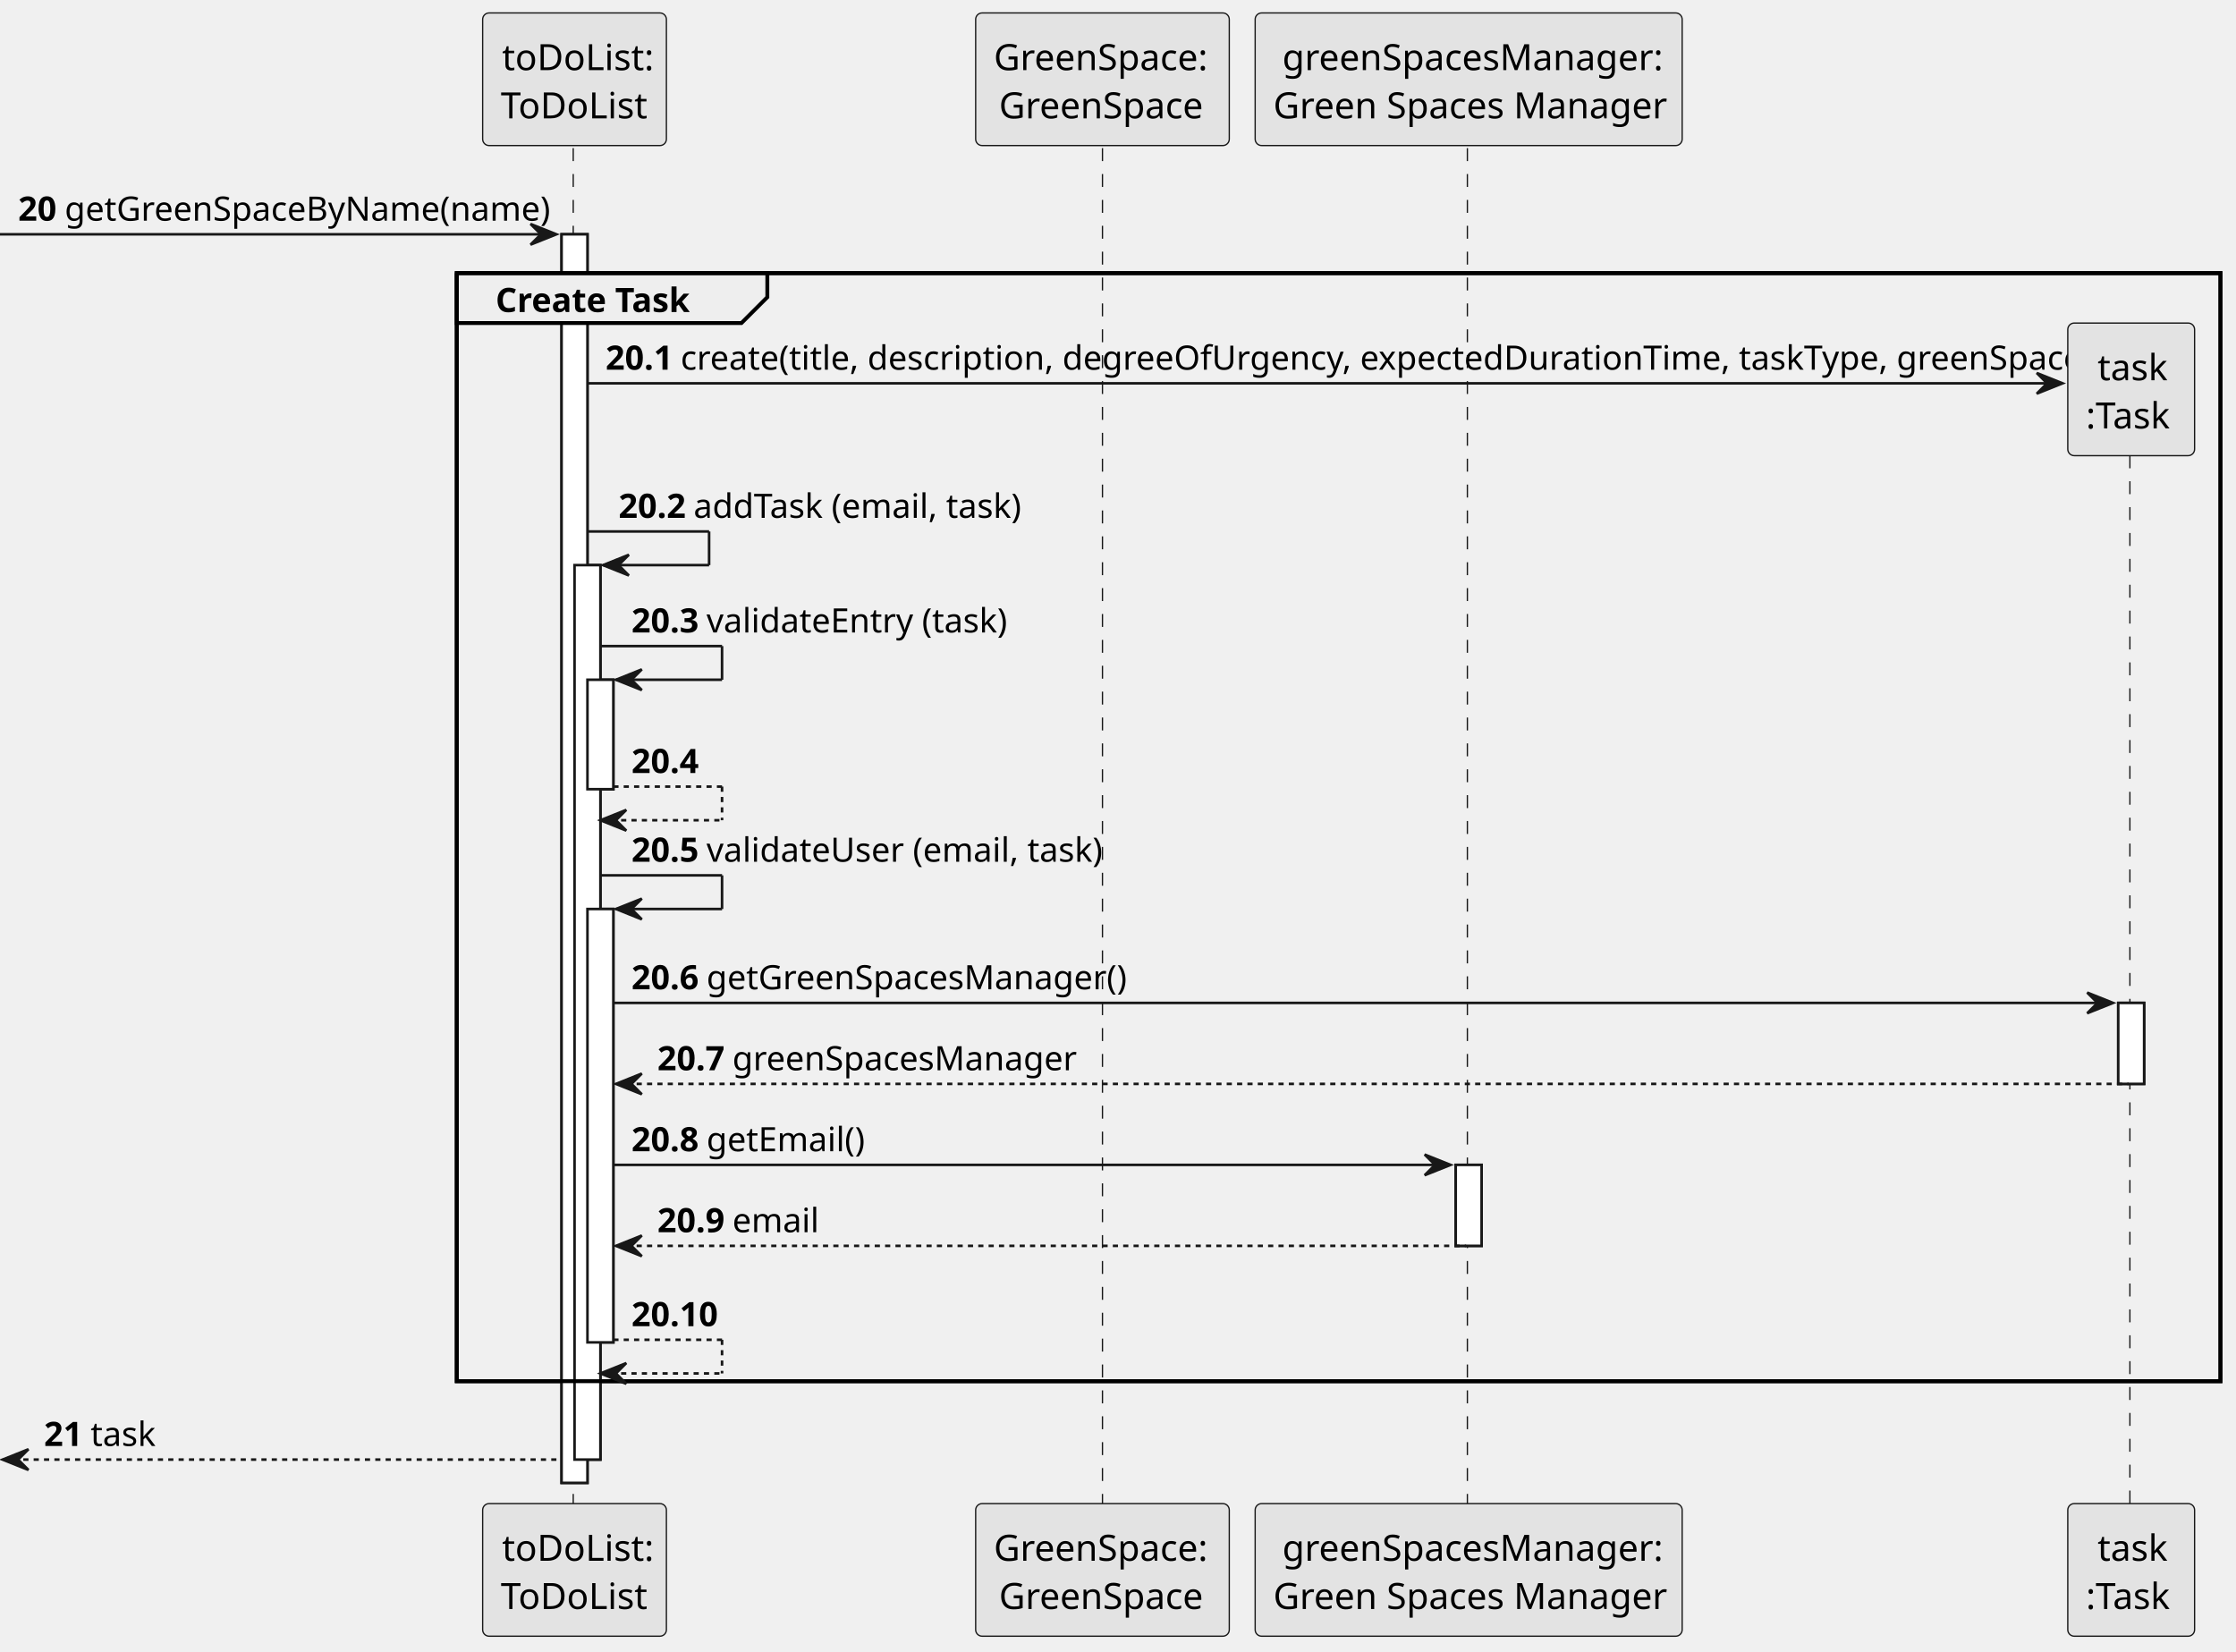
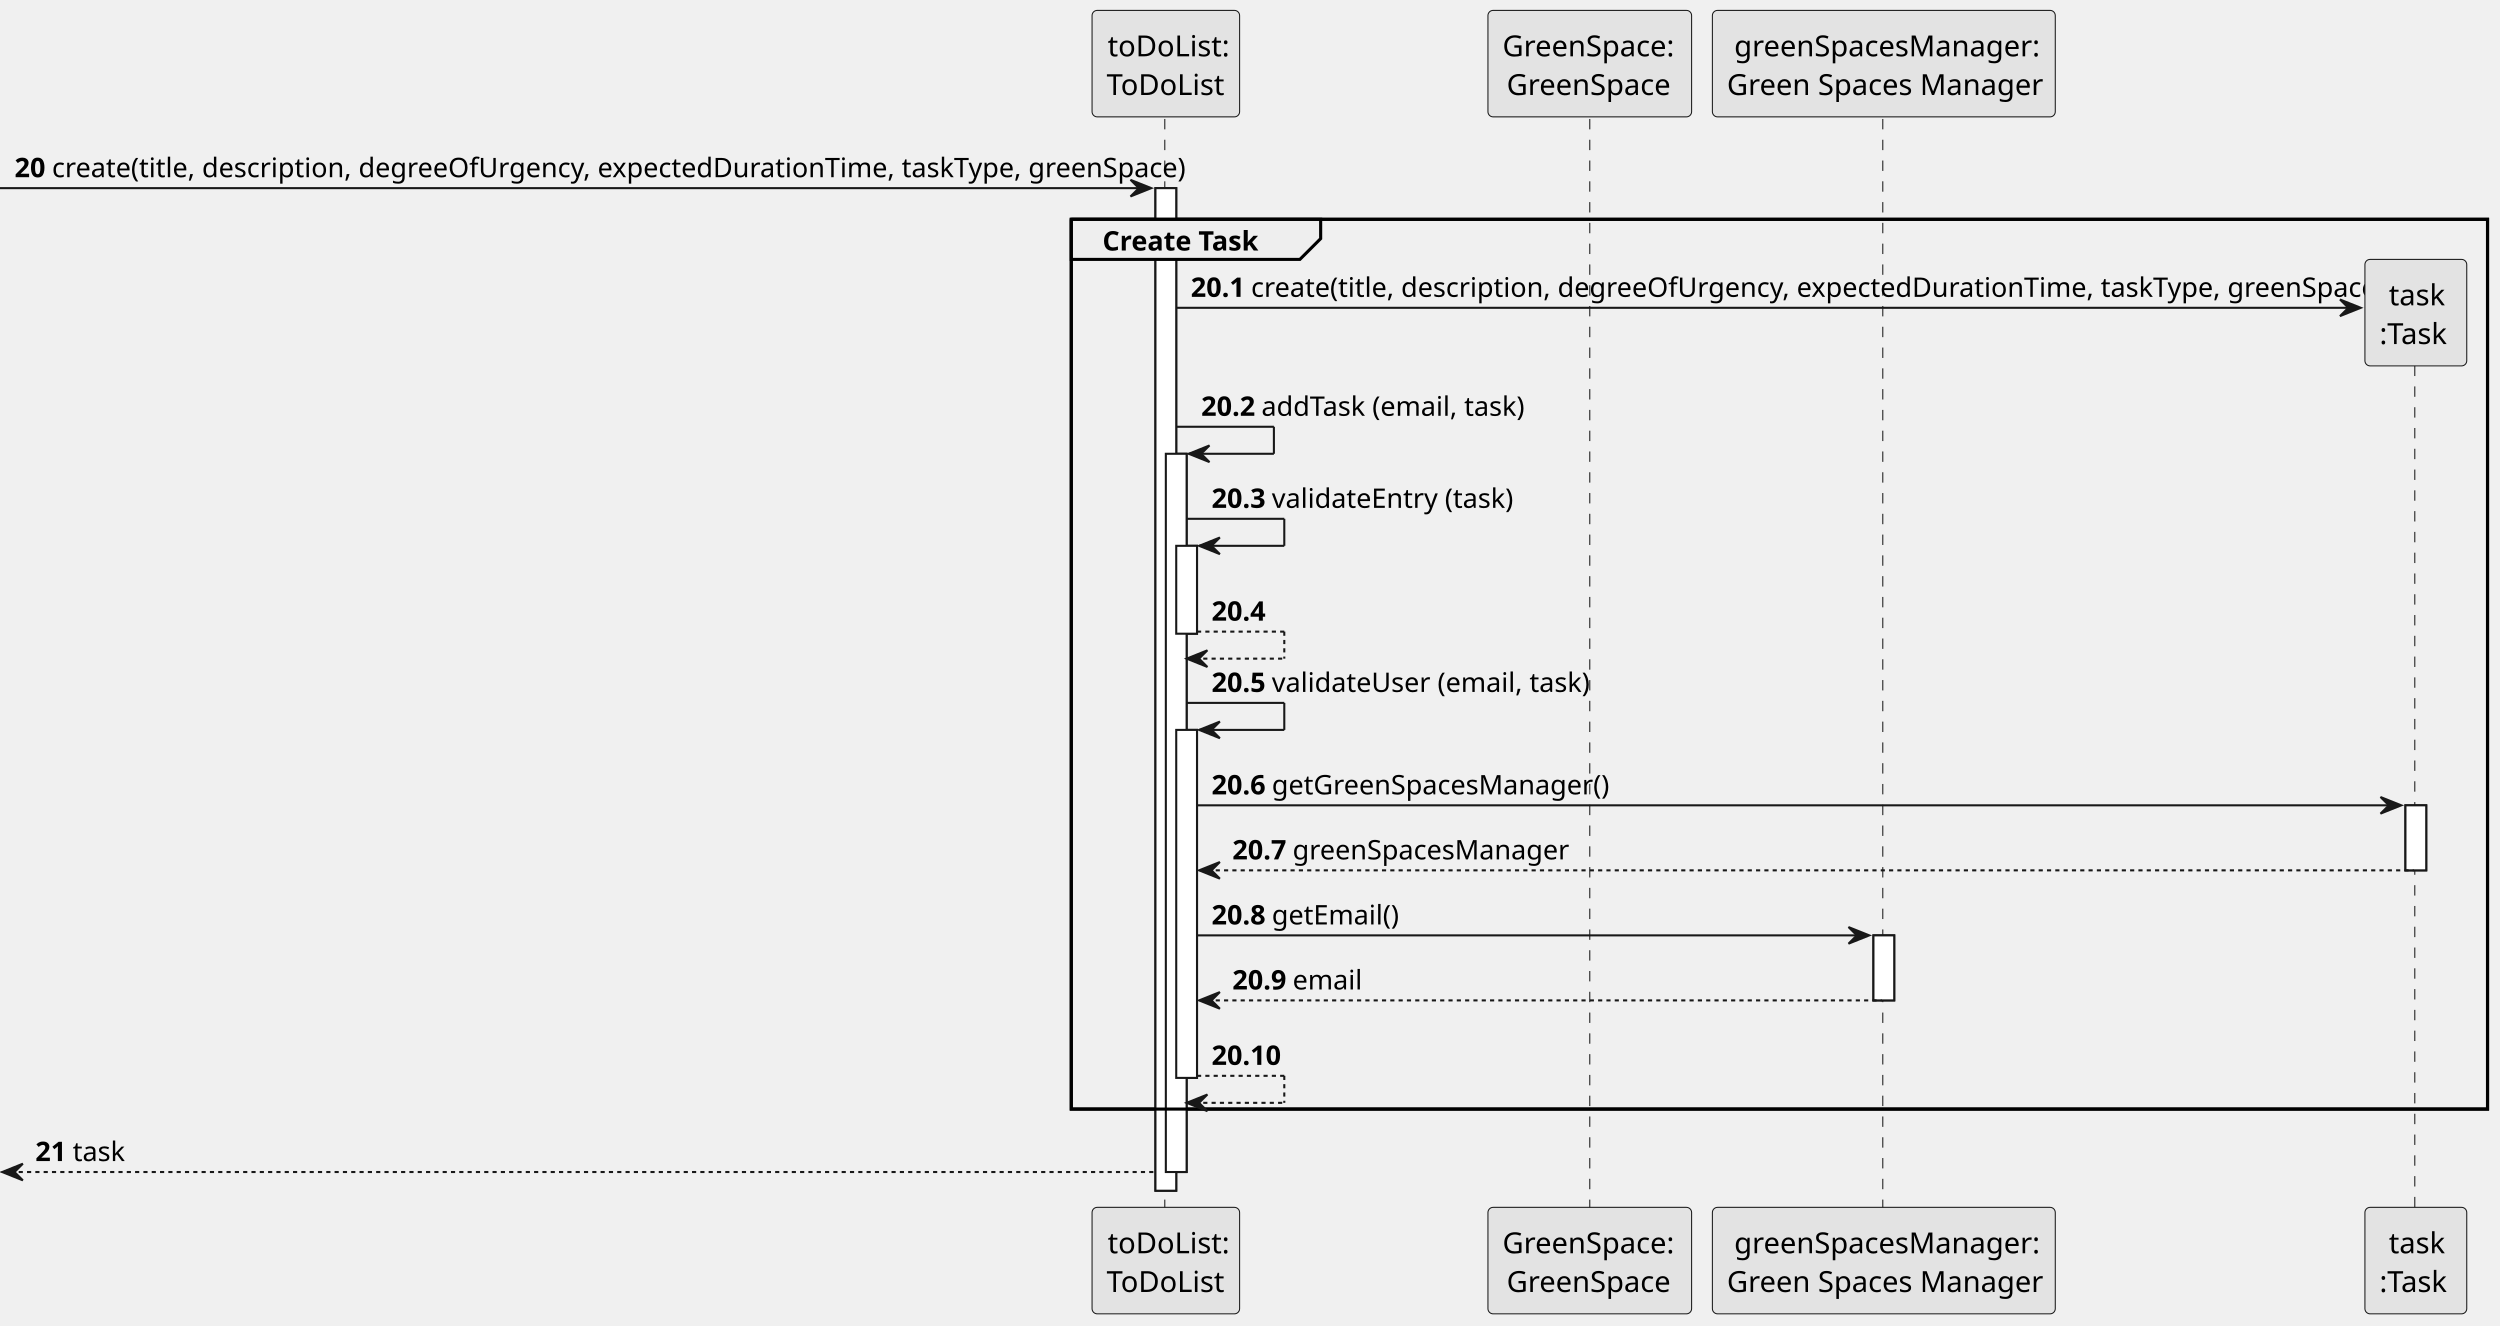
- <svg xmlns="http://www.w3.org/2000/svg" contentStyleType="text/css" height="638px" preserveAspectRatio="none" style="width:864px;height:638px;background:#FFFFFF;" version="1.1" viewBox="0 0 864 638" width="864px" zoomAndPan="magnify">
+ <svg xmlns="http://www.w3.org/2000/svg" contentStyleType="text/css" height="638px" preserveAspectRatio="none" style="width:1203px;height:638px;background:#FFFFFF;" version="1.1" viewBox="0 0 1203 638" width="1203px" zoomAndPan="magnify">
  <defs />
  <g>
-     <rect fill="#FFFFFF" height="482.443" style="stroke:#181818;stroke-width:1.0;" width="10" x="217" y="90.533" />
-     <rect fill="#FFFFFF" height="345.619" style="stroke:#181818;stroke-width:1.0;" width="10" x="222" y="218.357" />
-     <rect fill="#FFFFFF" height="42.291" style="stroke:#181818;stroke-width:1.0;" width="10" x="227" y="262.648" />
-     <rect fill="#FFFFFF" height="167.455" style="stroke:#181818;stroke-width:1.0;" width="10" x="227" y="351.231" />
-     <rect fill="#FFFFFF" height="31.291" style="stroke:#181818;stroke-width:1.0;" width="10" x="562.5" y="450.103" />
-     <rect fill="#FFFFFF" height="31.291" style="stroke:#181818;stroke-width:1.0;" width="10" x="818.5" y="387.522" />
-     <rect fill="none" height="428.152" style="stroke:#000000;stroke-width:1.5;" width="681.5" x="176.5" y="105.533" />
-     <line style="stroke:#181818;stroke-width:0.5;stroke-dasharray:5.0,5.0;" x1="221.5" x2="221.5" y1="57.242" y2="581.977" />
-     <line style="stroke:#181818;stroke-width:0.5;stroke-dasharray:5.0,5.0;" x1="426" x2="426" y1="57.242" y2="581.977" />
-     <line style="stroke:#181818;stroke-width:0.5;stroke-dasharray:5.0,5.0;" x1="567" x2="567" y1="57.242" y2="581.977" />
-     <line style="stroke:#181818;stroke-width:0.5;stroke-dasharray:5.0,5.0;" x1="823" x2="823" y1="165.945" y2="581.977" />
-     <rect fill="#E3E3E3" height="51.242" rx="2.5" ry="2.5" style="stroke:#181818;stroke-width:0.5;" width="71" x="186.5" y="5" />
-     <text fill="#000000" font-family="sans-serif" font-size="14" lengthAdjust="spacing" textLength="56" x="194" y="27.107">toDoList:</text>
-     <text fill="#000000" font-family="sans-serif" font-size="14" lengthAdjust="spacing" textLength="57" x="193.5" y="45.728">ToDoList</text>
-     <rect fill="#E3E3E3" height="51.242" rx="2.5" ry="2.5" style="stroke:#181818;stroke-width:0.5;" width="71" x="186.5" y="580.977" />
-     <text fill="#000000" font-family="sans-serif" font-size="14" lengthAdjust="spacing" textLength="56" x="194" y="603.084">toDoList:</text>
-     <text fill="#000000" font-family="sans-serif" font-size="14" lengthAdjust="spacing" textLength="57" x="193.5" y="621.705">ToDoList</text>
-     <rect fill="#E3E3E3" height="51.242" rx="2.5" ry="2.5" style="stroke:#181818;stroke-width:0.5;" width="98" x="377" y="5" />
-     <text fill="#000000" font-family="sans-serif" font-size="14" lengthAdjust="spacing" textLength="84" x="384" y="27.107">GreenSpace:</text>
-     <text fill="#000000" font-family="sans-serif" font-size="14" lengthAdjust="spacing" textLength="80" x="386" y="45.728">GreenSpace</text>
-     <rect fill="#E3E3E3" height="51.242" rx="2.5" ry="2.5" style="stroke:#181818;stroke-width:0.5;" width="98" x="377" y="580.977" />
-     <text fill="#000000" font-family="sans-serif" font-size="14" lengthAdjust="spacing" textLength="84" x="384" y="603.084">GreenSpace:</text>
-     <text fill="#000000" font-family="sans-serif" font-size="14" lengthAdjust="spacing" textLength="80" x="386" y="621.705">GreenSpace</text>
-     <rect fill="#E3E3E3" height="51.242" rx="2.5" ry="2.5" style="stroke:#181818;stroke-width:0.5;" width="165" x="485" y="5" />
-     <text fill="#000000" font-family="sans-serif" font-size="14" lengthAdjust="spacing" textLength="144" x="495.5" y="27.107">greenSpacesManager:</text>
-     <text fill="#000000" font-family="sans-serif" font-size="14" lengthAdjust="spacing" textLength="151" x="492" y="45.728">Green Spaces Manager</text>
-     <rect fill="#E3E3E3" height="51.242" rx="2.5" ry="2.5" style="stroke:#181818;stroke-width:0.5;" width="165" x="485" y="580.977" />
-     <text fill="#000000" font-family="sans-serif" font-size="14" lengthAdjust="spacing" textLength="144" x="495.5" y="603.084">greenSpacesManager:</text>
-     <text fill="#000000" font-family="sans-serif" font-size="14" lengthAdjust="spacing" textLength="151" x="492" y="621.705">Green Spaces Manager</text>
-     <rect fill="#E3E3E3" height="51.242" rx="2.5" ry="2.5" style="stroke:#181818;stroke-width:0.5;" width="49" x="799" y="580.977" />
-     <text fill="#000000" font-family="sans-serif" font-size="14" lengthAdjust="spacing" textLength="26" x="810.5" y="603.084">task</text>
-     <text fill="#000000" font-family="sans-serif" font-size="14" lengthAdjust="spacing" textLength="35" x="806" y="621.705">:Task</text>
-     <rect fill="#FFFFFF" height="482.443" style="stroke:#181818;stroke-width:1.0;" width="10" x="217" y="90.533" />
-     <rect fill="#FFFFFF" height="345.619" style="stroke:#181818;stroke-width:1.0;" width="10" x="222" y="218.357" />
-     <rect fill="#FFFFFF" height="42.291" style="stroke:#181818;stroke-width:1.0;" width="10" x="227" y="262.648" />
-     <rect fill="#FFFFFF" height="167.455" style="stroke:#181818;stroke-width:1.0;" width="10" x="227" y="351.231" />
-     <rect fill="#FFFFFF" height="31.291" style="stroke:#181818;stroke-width:1.0;" width="10" x="562.5" y="450.103" />
-     <rect fill="#FFFFFF" height="31.291" style="stroke:#181818;stroke-width:1.0;" width="10" x="818.5" y="387.522" />
-     <polygon fill="#181818" points="205,86.533,215,90.533,205,94.533,209,90.533" style="stroke:#181818;stroke-width:1.0;" />
-     <line style="stroke:#181818;stroke-width:1.0;" x1="0" x2="211" y1="90.533" y2="90.533" />
+     <rect fill="#FFFFFF" height="482.443" style="stroke:#181818;stroke-width:1.0;" width="10" x="556" y="90.533" />
+     <rect fill="#FFFFFF" height="345.619" style="stroke:#181818;stroke-width:1.0;" width="10" x="561" y="218.357" />
+     <rect fill="#FFFFFF" height="42.291" style="stroke:#181818;stroke-width:1.0;" width="10" x="566" y="262.648" />
+     <rect fill="#FFFFFF" height="167.455" style="stroke:#181818;stroke-width:1.0;" width="10" x="566" y="351.231" />
+     <rect fill="#FFFFFF" height="31.291" style="stroke:#181818;stroke-width:1.0;" width="10" x="901.5" y="450.103" />
+     <rect fill="#FFFFFF" height="31.291" style="stroke:#181818;stroke-width:1.0;" width="10" x="1157.5" y="387.522" />
+     <rect fill="none" height="428.152" style="stroke:#000000;stroke-width:1.5;" width="681.5" x="515.5" y="105.533" />
+     <line style="stroke:#181818;stroke-width:0.5;stroke-dasharray:5.0,5.0;" x1="560.5" x2="560.5" y1="57.242" y2="581.977" />
+     <line style="stroke:#181818;stroke-width:0.5;stroke-dasharray:5.0,5.0;" x1="765" x2="765" y1="57.242" y2="581.977" />
+     <line style="stroke:#181818;stroke-width:0.5;stroke-dasharray:5.0,5.0;" x1="906" x2="906" y1="57.242" y2="581.977" />
+     <line style="stroke:#181818;stroke-width:0.5;stroke-dasharray:5.0,5.0;" x1="1162" x2="1162" y1="165.945" y2="581.977" />
+     <rect fill="#E3E3E3" height="51.242" rx="2.5" ry="2.5" style="stroke:#181818;stroke-width:0.5;" width="71" x="525.5" y="5" />
+     <text fill="#000000" font-family="sans-serif" font-size="14" lengthAdjust="spacing" textLength="56" x="533" y="27.107">toDoList:</text>
+     <text fill="#000000" font-family="sans-serif" font-size="14" lengthAdjust="spacing" textLength="57" x="532.5" y="45.728">ToDoList</text>
+     <rect fill="#E3E3E3" height="51.242" rx="2.5" ry="2.5" style="stroke:#181818;stroke-width:0.5;" width="71" x="525.5" y="580.977" />
+     <text fill="#000000" font-family="sans-serif" font-size="14" lengthAdjust="spacing" textLength="56" x="533" y="603.084">toDoList:</text>
+     <text fill="#000000" font-family="sans-serif" font-size="14" lengthAdjust="spacing" textLength="57" x="532.5" y="621.705">ToDoList</text>
+     <rect fill="#E3E3E3" height="51.242" rx="2.5" ry="2.5" style="stroke:#181818;stroke-width:0.5;" width="98" x="716" y="5" />
+     <text fill="#000000" font-family="sans-serif" font-size="14" lengthAdjust="spacing" textLength="84" x="723" y="27.107">GreenSpace:</text>
+     <text fill="#000000" font-family="sans-serif" font-size="14" lengthAdjust="spacing" textLength="80" x="725" y="45.728">GreenSpace</text>
+     <rect fill="#E3E3E3" height="51.242" rx="2.5" ry="2.5" style="stroke:#181818;stroke-width:0.5;" width="98" x="716" y="580.977" />
+     <text fill="#000000" font-family="sans-serif" font-size="14" lengthAdjust="spacing" textLength="84" x="723" y="603.084">GreenSpace:</text>
+     <text fill="#000000" font-family="sans-serif" font-size="14" lengthAdjust="spacing" textLength="80" x="725" y="621.705">GreenSpace</text>
+     <rect fill="#E3E3E3" height="51.242" rx="2.5" ry="2.5" style="stroke:#181818;stroke-width:0.5;" width="165" x="824" y="5" />
+     <text fill="#000000" font-family="sans-serif" font-size="14" lengthAdjust="spacing" textLength="144" x="834.5" y="27.107">greenSpacesManager:</text>
+     <text fill="#000000" font-family="sans-serif" font-size="14" lengthAdjust="spacing" textLength="151" x="831" y="45.728">Green Spaces Manager</text>
+     <rect fill="#E3E3E3" height="51.242" rx="2.5" ry="2.5" style="stroke:#181818;stroke-width:0.5;" width="165" x="824" y="580.977" />
+     <text fill="#000000" font-family="sans-serif" font-size="14" lengthAdjust="spacing" textLength="144" x="834.5" y="603.084">greenSpacesManager:</text>
+     <text fill="#000000" font-family="sans-serif" font-size="14" lengthAdjust="spacing" textLength="151" x="831" y="621.705">Green Spaces Manager</text>
+     <rect fill="#E3E3E3" height="51.242" rx="2.5" ry="2.5" style="stroke:#181818;stroke-width:0.5;" width="49" x="1138" y="580.977" />
+     <text fill="#000000" font-family="sans-serif" font-size="14" lengthAdjust="spacing" textLength="26" x="1149.5" y="603.084">task</text>
+     <text fill="#000000" font-family="sans-serif" font-size="14" lengthAdjust="spacing" textLength="35" x="1145" y="621.705">:Task</text>
+     <rect fill="#FFFFFF" height="482.443" style="stroke:#181818;stroke-width:1.0;" width="10" x="556" y="90.533" />
+     <rect fill="#FFFFFF" height="345.619" style="stroke:#181818;stroke-width:1.0;" width="10" x="561" y="218.357" />
+     <rect fill="#FFFFFF" height="42.291" style="stroke:#181818;stroke-width:1.0;" width="10" x="566" y="262.648" />
+     <rect fill="#FFFFFF" height="167.455" style="stroke:#181818;stroke-width:1.0;" width="10" x="566" y="351.231" />
+     <rect fill="#FFFFFF" height="31.291" style="stroke:#181818;stroke-width:1.0;" width="10" x="901.5" y="450.103" />
+     <rect fill="#FFFFFF" height="31.291" style="stroke:#181818;stroke-width:1.0;" width="10" x="1157.5" y="387.522" />
+     <polygon fill="#181818" points="544,86.533,554,90.533,544,94.533,548,90.533" style="stroke:#181818;stroke-width:1.0;" />
+     <line style="stroke:#181818;stroke-width:1.0;" x1="0" x2="550" y1="90.533" y2="90.533" />
    <text fill="#000000" font-family="sans-serif" font-size="13" font-weight="bold" lengthAdjust="spacing" textLength="14" x="7" y="85.27">20</text>
-     <text fill="#000000" font-family="sans-serif" font-size="13" lengthAdjust="spacing" textLength="180" x="25" y="85.27">getGreenSpaceByName(name)</text>
-     <path d="M176.5,105.533 L296.5,105.533 L296.5,114.824 L286.5,124.824 L176.5,124.824 L176.5,105.533 " fill="#EEEEEE" style="stroke:#000000;stroke-width:1.5;" />
-     <rect fill="none" height="428.152" style="stroke:#000000;stroke-width:1.5;" width="681.5" x="176.5" y="105.533" />
-     <text fill="#000000" font-family="sans-serif" font-size="13" font-weight="bold" lengthAdjust="spacing" textLength="75" x="191.5" y="120.561">Create Task</text>
-     <polygon fill="#181818" points="787,144.115,797,148.115,787,152.115,791,148.115" style="stroke:#181818;stroke-width:1.0;" />
-     <line style="stroke:#181818;stroke-width:1.0;" x1="227" x2="793" y1="148.115" y2="148.115" />
-     <text fill="#000000" font-family="sans-serif" font-size="13" font-weight="bold" lengthAdjust="spacing" textLength="25" x="234" y="142.852">20.1</text>
-     <text fill="#000000" font-family="sans-serif" font-size="13" lengthAdjust="spacing" textLength="519" x="263" y="142.852">create(title, description, degreeOfUrgency, expectedDurationTime, taskType, greenSpace)</text>
-     <rect fill="#E3E3E3" height="51.242" rx="2.5" ry="2.5" style="stroke:#181818;stroke-width:0.5;" width="49" x="799" y="124.824" />
-     <text fill="#000000" font-family="sans-serif" font-size="14" lengthAdjust="spacing" textLength="26" x="810.5" y="146.932">task</text>
-     <text fill="#000000" font-family="sans-serif" font-size="14" lengthAdjust="spacing" textLength="35" x="806" y="165.553">:Task</text>
-     <line style="stroke:#181818;stroke-width:1.0;" x1="227" x2="274" y1="205.357" y2="205.357" />
-     <line style="stroke:#181818;stroke-width:1.0;" x1="274" x2="274" y1="205.357" y2="218.357" />
-     <line style="stroke:#181818;stroke-width:1.0;" x1="233" x2="274" y1="218.357" y2="218.357" />
-     <polygon fill="#181818" points="243,214.357,233,218.357,243,222.357,239,218.357" style="stroke:#181818;stroke-width:1.0;" />
-     <text fill="#000000" font-family="sans-serif" font-size="13" font-weight="bold" lengthAdjust="spacing" textLength="25" x="239" y="200.095">20.2</text>
-     <text fill="#000000" font-family="sans-serif" font-size="13" lengthAdjust="spacing" textLength="125" x="268" y="200.095">addTask (email, task)</text>
-     <line style="stroke:#181818;stroke-width:1.0;" x1="232" x2="279" y1="249.648" y2="249.648" />
-     <line style="stroke:#181818;stroke-width:1.0;" x1="279" x2="279" y1="249.648" y2="262.648" />
-     <line style="stroke:#181818;stroke-width:1.0;" x1="238" x2="279" y1="262.648" y2="262.648" />
-     <polygon fill="#181818" points="248,258.648,238,262.648,248,266.648,244,262.648" style="stroke:#181818;stroke-width:1.0;" />
-     <text fill="#000000" font-family="sans-serif" font-size="13" font-weight="bold" lengthAdjust="spacing" textLength="25" x="244" y="244.386">20.3</text>
-     <text fill="#000000" font-family="sans-serif" font-size="13" lengthAdjust="spacing" textLength="111" x="273" y="244.386">validateEntry (task)</text>
-     <line style="stroke:#181818;stroke-width:1.0;stroke-dasharray:2.0,2.0;" x1="237" x2="279" y1="303.94" y2="303.94" />
-     <line style="stroke:#181818;stroke-width:1.0;stroke-dasharray:2.0,2.0;" x1="279" x2="279" y1="303.94" y2="316.94" />
-     <line style="stroke:#181818;stroke-width:1.0;stroke-dasharray:2.0,2.0;" x1="232" x2="279" y1="316.94" y2="316.94" />
-     <polygon fill="#181818" points="242,312.94,232,316.94,242,320.94,238,316.94" style="stroke:#181818;stroke-width:1.0;" />
-     <text fill="#000000" font-family="sans-serif" font-size="13" font-weight="bold" lengthAdjust="spacing" textLength="25" x="244" y="298.677">20.4</text>
-     <text fill="#000000" font-family="sans-serif" font-size="13" lengthAdjust="spacing" textLength="4" x="273" y="298.677"> </text>
-     <line style="stroke:#181818;stroke-width:1.0;" x1="232" x2="279" y1="338.231" y2="338.231" />
-     <line style="stroke:#181818;stroke-width:1.0;" x1="279" x2="279" y1="338.231" y2="351.231" />
-     <line style="stroke:#181818;stroke-width:1.0;" x1="238" x2="279" y1="351.231" y2="351.231" />
-     <polygon fill="#181818" points="248,347.231,238,351.231,248,355.231,244,351.231" style="stroke:#181818;stroke-width:1.0;" />
-     <text fill="#000000" font-family="sans-serif" font-size="13" font-weight="bold" lengthAdjust="spacing" textLength="25" x="244" y="332.968">20.5</text>
-     <text fill="#000000" font-family="sans-serif" font-size="13" lengthAdjust="spacing" textLength="146" x="273" y="332.968">validateUser (email, task)</text>
-     <polygon fill="#181818" points="806.5,383.522,816.5,387.522,806.5,391.522,810.5,387.522" style="stroke:#181818;stroke-width:1.0;" />
-     <line style="stroke:#181818;stroke-width:1.0;" x1="237" x2="812.5" y1="387.522" y2="387.522" />
-     <text fill="#000000" font-family="sans-serif" font-size="13" font-weight="bold" lengthAdjust="spacing" textLength="25" x="244" y="382.259">20.6</text>
-     <text fill="#000000" font-family="sans-serif" font-size="13" lengthAdjust="spacing" textLength="155" x="273" y="382.259">getGreenSpacesManager()</text>
-     <polygon fill="#181818" points="248,414.812,238,418.812,248,422.812,244,418.812" style="stroke:#181818;stroke-width:1.0;" />
-     <line style="stroke:#181818;stroke-width:1.0;stroke-dasharray:2.0,2.0;" x1="242" x2="822.5" y1="418.812" y2="418.812" />
-     <text fill="#000000" font-family="sans-serif" font-size="13" font-weight="bold" lengthAdjust="spacing" textLength="25" x="254" y="413.55">20.7</text>
-     <text fill="#000000" font-family="sans-serif" font-size="13" lengthAdjust="spacing" textLength="126" x="283" y="413.55">greenSpacesManager</text>
-     <polygon fill="#181818" points="550.5,446.103,560.5,450.103,550.5,454.103,554.5,450.103" style="stroke:#181818;stroke-width:1.0;" />
-     <line style="stroke:#181818;stroke-width:1.0;" x1="237" x2="556.5" y1="450.103" y2="450.103" />
-     <text fill="#000000" font-family="sans-serif" font-size="13" font-weight="bold" lengthAdjust="spacing" textLength="25" x="244" y="444.841">20.8</text>
-     <text fill="#000000" font-family="sans-serif" font-size="13" lengthAdjust="spacing" textLength="59" x="273" y="444.841">getEmail()</text>
-     <polygon fill="#181818" points="248,477.394,238,481.394,248,485.394,244,481.394" style="stroke:#181818;stroke-width:1.0;" />
-     <line style="stroke:#181818;stroke-width:1.0;stroke-dasharray:2.0,2.0;" x1="242" x2="566.5" y1="481.394" y2="481.394" />
-     <text fill="#000000" font-family="sans-serif" font-size="13" font-weight="bold" lengthAdjust="spacing" textLength="25" x="254" y="476.132">20.9</text>
-     <text fill="#000000" font-family="sans-serif" font-size="13" lengthAdjust="spacing" textLength="31" x="283" y="476.132">email</text>
-     <line style="stroke:#181818;stroke-width:1.0;stroke-dasharray:2.0,2.0;" x1="237" x2="279" y1="517.686" y2="517.686" />
-     <line style="stroke:#181818;stroke-width:1.0;stroke-dasharray:2.0,2.0;" x1="279" x2="279" y1="517.686" y2="530.686" />
-     <line style="stroke:#181818;stroke-width:1.0;stroke-dasharray:2.0,2.0;" x1="232" x2="279" y1="530.686" y2="530.686" />
-     <polygon fill="#181818" points="242,526.686,232,530.686,242,534.686,238,530.686" style="stroke:#181818;stroke-width:1.0;" />
-     <text fill="#000000" font-family="sans-serif" font-size="13" font-weight="bold" lengthAdjust="spacing" textLength="32" x="244" y="512.423">20.10</text>
-     <text fill="#000000" font-family="sans-serif" font-size="13" lengthAdjust="spacing" textLength="4" x="280" y="512.423"> </text>
+     <text fill="#000000" font-family="sans-serif" font-size="13" lengthAdjust="spacing" textLength="519" x="25" y="85.27">create(title, description, degreeOfUrgency, expectedDurationTime, taskType, greenSpace)</text>
+     <path d="M515.5,105.533 L635.5,105.533 L635.5,114.824 L625.5,124.824 L515.5,124.824 L515.5,105.533 " fill="#EEEEEE" style="stroke:#000000;stroke-width:1.5;" />
+     <rect fill="none" height="428.152" style="stroke:#000000;stroke-width:1.5;" width="681.5" x="515.5" y="105.533" />
+     <text fill="#000000" font-family="sans-serif" font-size="13" font-weight="bold" lengthAdjust="spacing" textLength="75" x="530.5" y="120.561">Create Task</text>
+     <polygon fill="#181818" points="1126,144.115,1136,148.115,1126,152.115,1130,148.115" style="stroke:#181818;stroke-width:1.0;" />
+     <line style="stroke:#181818;stroke-width:1.0;" x1="566" x2="1132" y1="148.115" y2="148.115" />
+     <text fill="#000000" font-family="sans-serif" font-size="13" font-weight="bold" lengthAdjust="spacing" textLength="25" x="573" y="142.852">20.1</text>
+     <text fill="#000000" font-family="sans-serif" font-size="13" lengthAdjust="spacing" textLength="519" x="602" y="142.852">create(title, description, degreeOfUrgency, expectedDurationTime, taskType, greenSpace)</text>
+     <rect fill="#E3E3E3" height="51.242" rx="2.5" ry="2.5" style="stroke:#181818;stroke-width:0.5;" width="49" x="1138" y="124.824" />
+     <text fill="#000000" font-family="sans-serif" font-size="14" lengthAdjust="spacing" textLength="26" x="1149.5" y="146.932">task</text>
+     <text fill="#000000" font-family="sans-serif" font-size="14" lengthAdjust="spacing" textLength="35" x="1145" y="165.553">:Task</text>
+     <line style="stroke:#181818;stroke-width:1.0;" x1="566" x2="613" y1="205.357" y2="205.357" />
+     <line style="stroke:#181818;stroke-width:1.0;" x1="613" x2="613" y1="205.357" y2="218.357" />
+     <line style="stroke:#181818;stroke-width:1.0;" x1="572" x2="613" y1="218.357" y2="218.357" />
+     <polygon fill="#181818" points="582,214.357,572,218.357,582,222.357,578,218.357" style="stroke:#181818;stroke-width:1.0;" />
+     <text fill="#000000" font-family="sans-serif" font-size="13" font-weight="bold" lengthAdjust="spacing" textLength="25" x="578" y="200.095">20.2</text>
+     <text fill="#000000" font-family="sans-serif" font-size="13" lengthAdjust="spacing" textLength="125" x="607" y="200.095">addTask (email, task)</text>
+     <line style="stroke:#181818;stroke-width:1.0;" x1="571" x2="618" y1="249.648" y2="249.648" />
+     <line style="stroke:#181818;stroke-width:1.0;" x1="618" x2="618" y1="249.648" y2="262.648" />
+     <line style="stroke:#181818;stroke-width:1.0;" x1="577" x2="618" y1="262.648" y2="262.648" />
+     <polygon fill="#181818" points="587,258.648,577,262.648,587,266.648,583,262.648" style="stroke:#181818;stroke-width:1.0;" />
+     <text fill="#000000" font-family="sans-serif" font-size="13" font-weight="bold" lengthAdjust="spacing" textLength="25" x="583" y="244.386">20.3</text>
+     <text fill="#000000" font-family="sans-serif" font-size="13" lengthAdjust="spacing" textLength="111" x="612" y="244.386">validateEntry (task)</text>
+     <line style="stroke:#181818;stroke-width:1.0;stroke-dasharray:2.0,2.0;" x1="576" x2="618" y1="303.94" y2="303.94" />
+     <line style="stroke:#181818;stroke-width:1.0;stroke-dasharray:2.0,2.0;" x1="618" x2="618" y1="303.94" y2="316.94" />
+     <line style="stroke:#181818;stroke-width:1.0;stroke-dasharray:2.0,2.0;" x1="571" x2="618" y1="316.94" y2="316.94" />
+     <polygon fill="#181818" points="581,312.94,571,316.94,581,320.94,577,316.94" style="stroke:#181818;stroke-width:1.0;" />
+     <text fill="#000000" font-family="sans-serif" font-size="13" font-weight="bold" lengthAdjust="spacing" textLength="25" x="583" y="298.677">20.4</text>
+     <text fill="#000000" font-family="sans-serif" font-size="13" lengthAdjust="spacing" textLength="4" x="612" y="298.677"> </text>
+     <line style="stroke:#181818;stroke-width:1.0;" x1="571" x2="618" y1="338.231" y2="338.231" />
+     <line style="stroke:#181818;stroke-width:1.0;" x1="618" x2="618" y1="338.231" y2="351.231" />
+     <line style="stroke:#181818;stroke-width:1.0;" x1="577" x2="618" y1="351.231" y2="351.231" />
+     <polygon fill="#181818" points="587,347.231,577,351.231,587,355.231,583,351.231" style="stroke:#181818;stroke-width:1.0;" />
+     <text fill="#000000" font-family="sans-serif" font-size="13" font-weight="bold" lengthAdjust="spacing" textLength="25" x="583" y="332.968">20.5</text>
+     <text fill="#000000" font-family="sans-serif" font-size="13" lengthAdjust="spacing" textLength="146" x="612" y="332.968">validateUser (email, task)</text>
+     <polygon fill="#181818" points="1145.5,383.522,1155.5,387.522,1145.5,391.522,1149.5,387.522" style="stroke:#181818;stroke-width:1.0;" />
+     <line style="stroke:#181818;stroke-width:1.0;" x1="576" x2="1151.5" y1="387.522" y2="387.522" />
+     <text fill="#000000" font-family="sans-serif" font-size="13" font-weight="bold" lengthAdjust="spacing" textLength="25" x="583" y="382.259">20.6</text>
+     <text fill="#000000" font-family="sans-serif" font-size="13" lengthAdjust="spacing" textLength="155" x="612" y="382.259">getGreenSpacesManager()</text>
+     <polygon fill="#181818" points="587,414.812,577,418.812,587,422.812,583,418.812" style="stroke:#181818;stroke-width:1.0;" />
+     <line style="stroke:#181818;stroke-width:1.0;stroke-dasharray:2.0,2.0;" x1="581" x2="1161.5" y1="418.812" y2="418.812" />
+     <text fill="#000000" font-family="sans-serif" font-size="13" font-weight="bold" lengthAdjust="spacing" textLength="25" x="593" y="413.55">20.7</text>
+     <text fill="#000000" font-family="sans-serif" font-size="13" lengthAdjust="spacing" textLength="126" x="622" y="413.55">greenSpacesManager</text>
+     <polygon fill="#181818" points="889.5,446.103,899.5,450.103,889.5,454.103,893.5,450.103" style="stroke:#181818;stroke-width:1.0;" />
+     <line style="stroke:#181818;stroke-width:1.0;" x1="576" x2="895.5" y1="450.103" y2="450.103" />
+     <text fill="#000000" font-family="sans-serif" font-size="13" font-weight="bold" lengthAdjust="spacing" textLength="25" x="583" y="444.841">20.8</text>
+     <text fill="#000000" font-family="sans-serif" font-size="13" lengthAdjust="spacing" textLength="59" x="612" y="444.841">getEmail()</text>
+     <polygon fill="#181818" points="587,477.394,577,481.394,587,485.394,583,481.394" style="stroke:#181818;stroke-width:1.0;" />
+     <line style="stroke:#181818;stroke-width:1.0;stroke-dasharray:2.0,2.0;" x1="581" x2="905.5" y1="481.394" y2="481.394" />
+     <text fill="#000000" font-family="sans-serif" font-size="13" font-weight="bold" lengthAdjust="spacing" textLength="25" x="593" y="476.132">20.9</text>
+     <text fill="#000000" font-family="sans-serif" font-size="13" lengthAdjust="spacing" textLength="31" x="622" y="476.132">email</text>
+     <line style="stroke:#181818;stroke-width:1.0;stroke-dasharray:2.0,2.0;" x1="576" x2="618" y1="517.686" y2="517.686" />
+     <line style="stroke:#181818;stroke-width:1.0;stroke-dasharray:2.0,2.0;" x1="618" x2="618" y1="517.686" y2="530.686" />
+     <line style="stroke:#181818;stroke-width:1.0;stroke-dasharray:2.0,2.0;" x1="571" x2="618" y1="530.686" y2="530.686" />
+     <polygon fill="#181818" points="581,526.686,571,530.686,581,534.686,577,530.686" style="stroke:#181818;stroke-width:1.0;" />
+     <text fill="#000000" font-family="sans-serif" font-size="13" font-weight="bold" lengthAdjust="spacing" textLength="32" x="583" y="512.423">20.10</text>
+     <text fill="#000000" font-family="sans-serif" font-size="13" lengthAdjust="spacing" textLength="4" x="619" y="512.423"> </text>
    <polygon fill="#181818" points="11,559.977,1,563.977,11,567.977,7,563.977" style="stroke:#181818;stroke-width:1.0;" />
-     <line style="stroke:#181818;stroke-width:1.0;stroke-dasharray:2.0,2.0;" x1="5" x2="216" y1="563.977" y2="563.977" />
+     <line style="stroke:#181818;stroke-width:1.0;stroke-dasharray:2.0,2.0;" x1="5" x2="555" y1="563.977" y2="563.977" />
    <text fill="#000000" font-family="sans-serif" font-size="13" font-weight="bold" lengthAdjust="spacing" textLength="14" x="17" y="558.714">21</text>
    <text fill="#000000" font-family="sans-serif" font-size="13" lengthAdjust="spacing" textLength="25" x="35" y="558.714">task</text>
  </g>
</svg>
